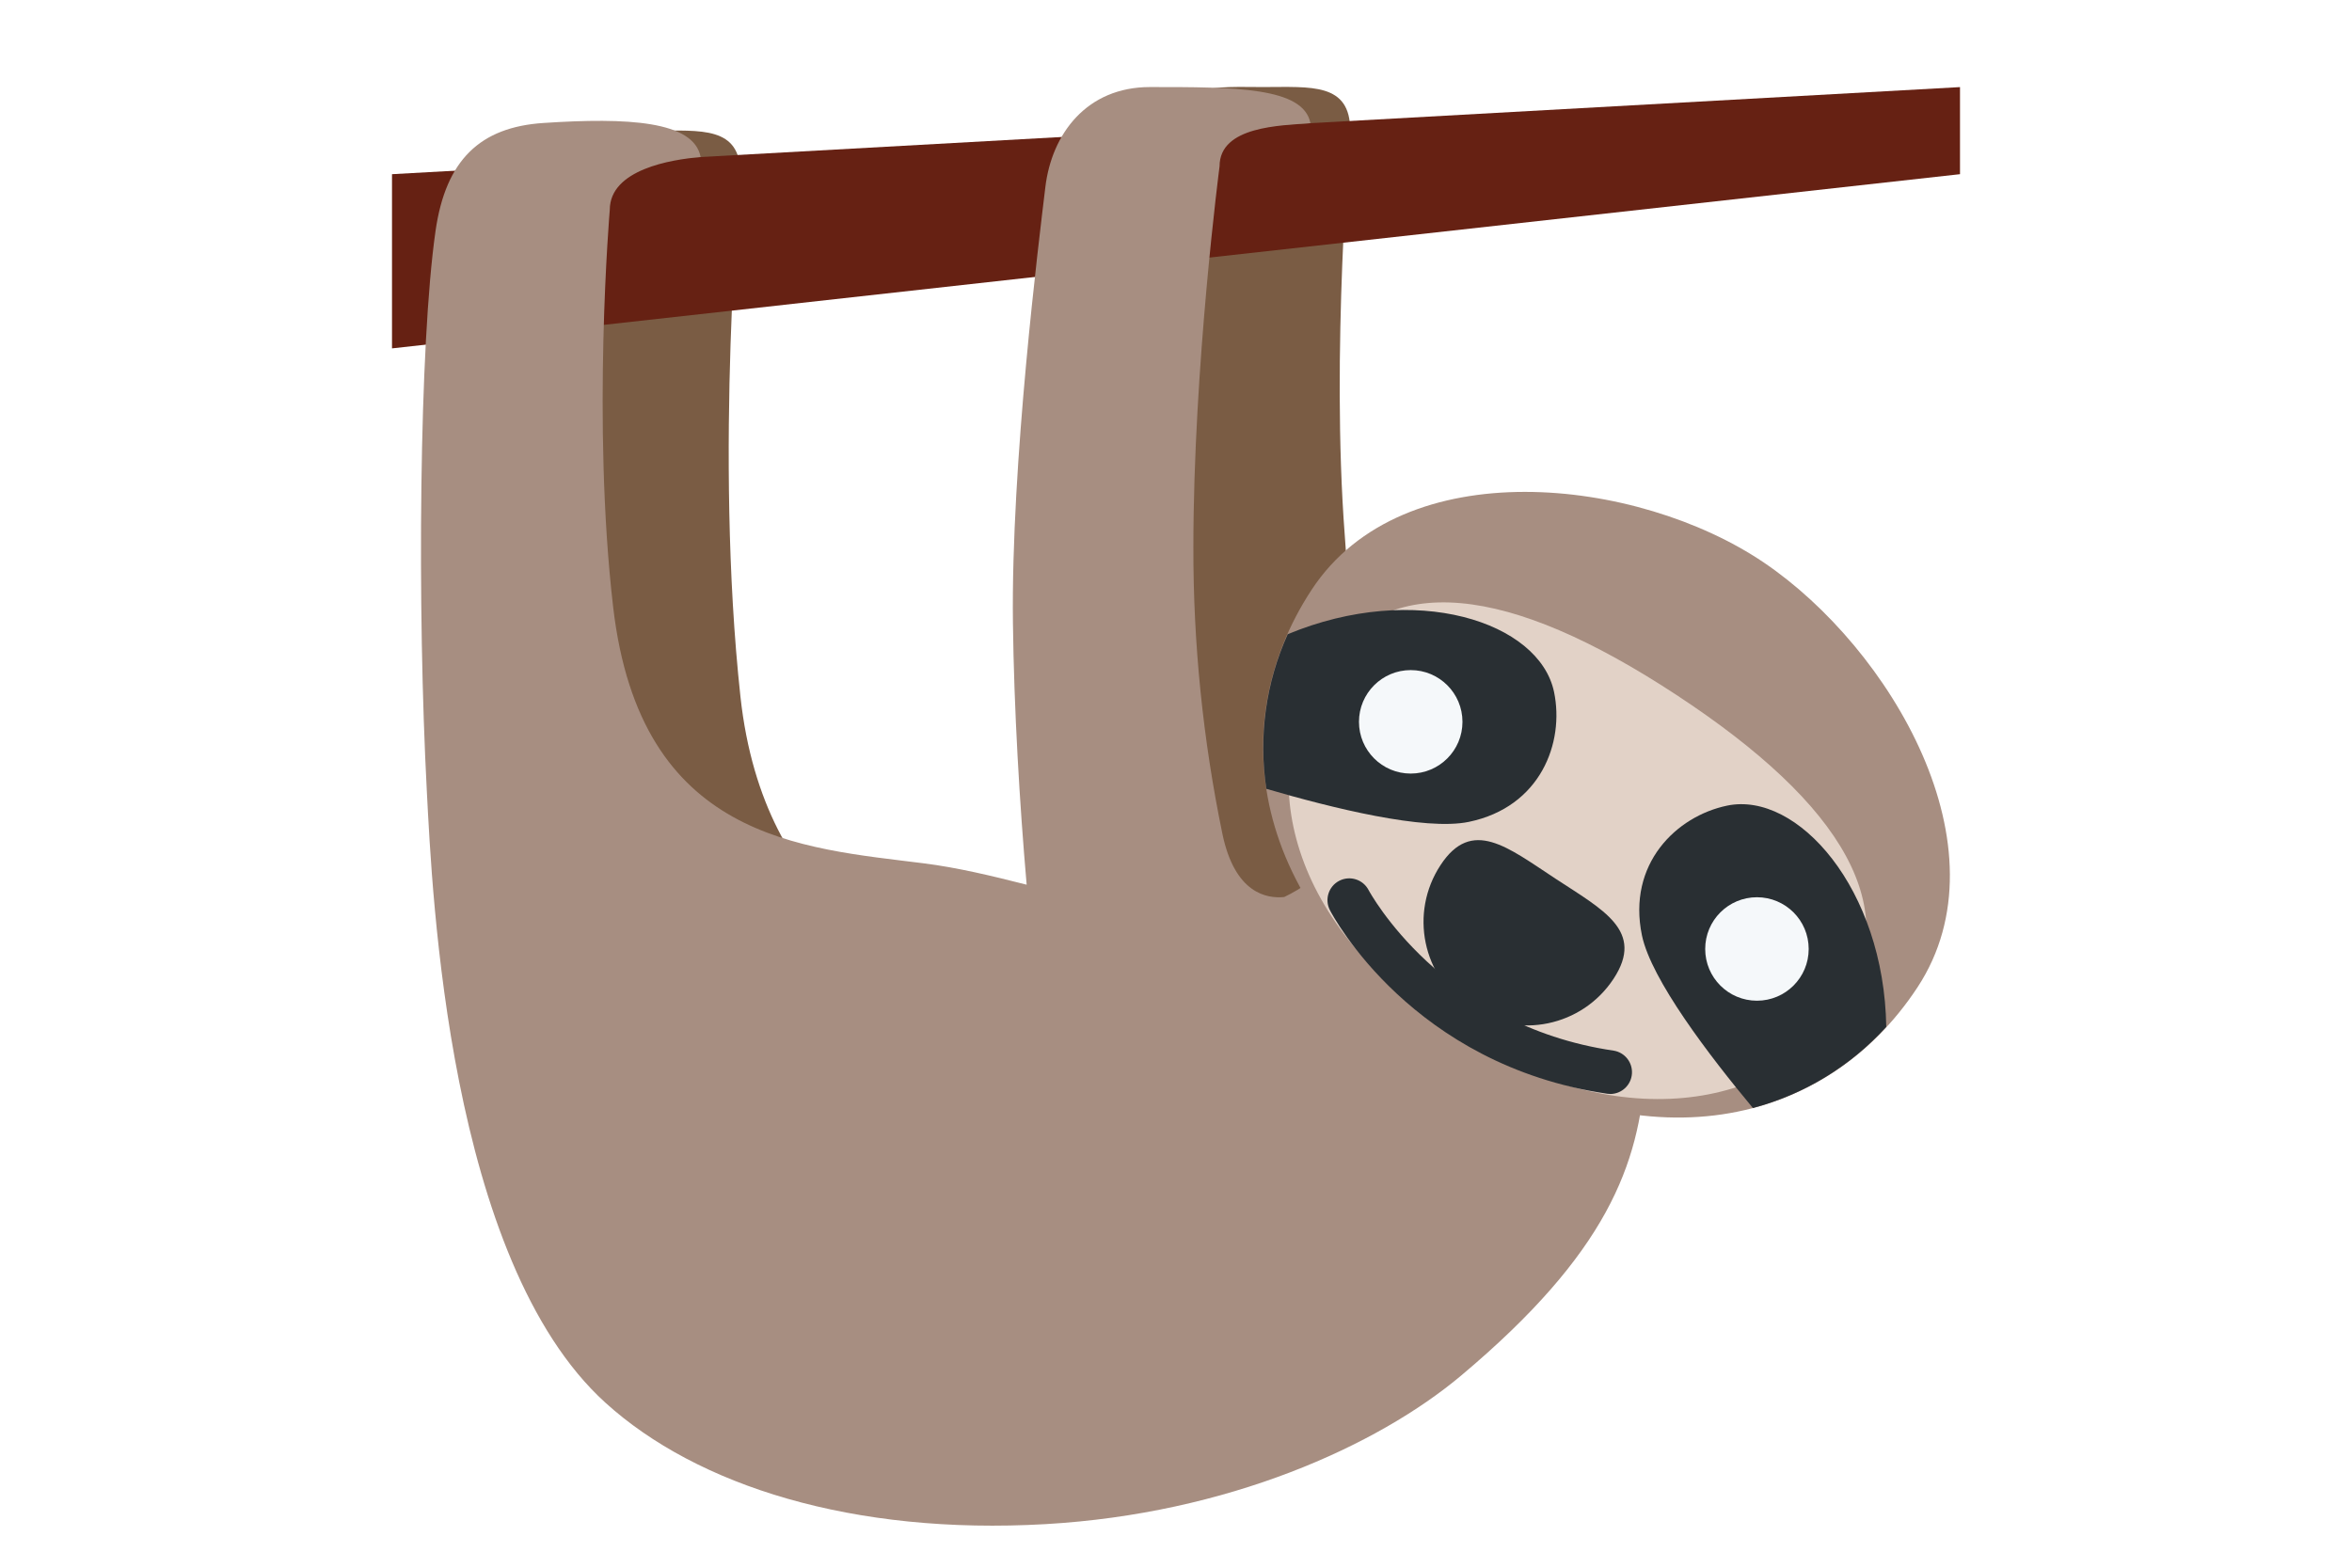
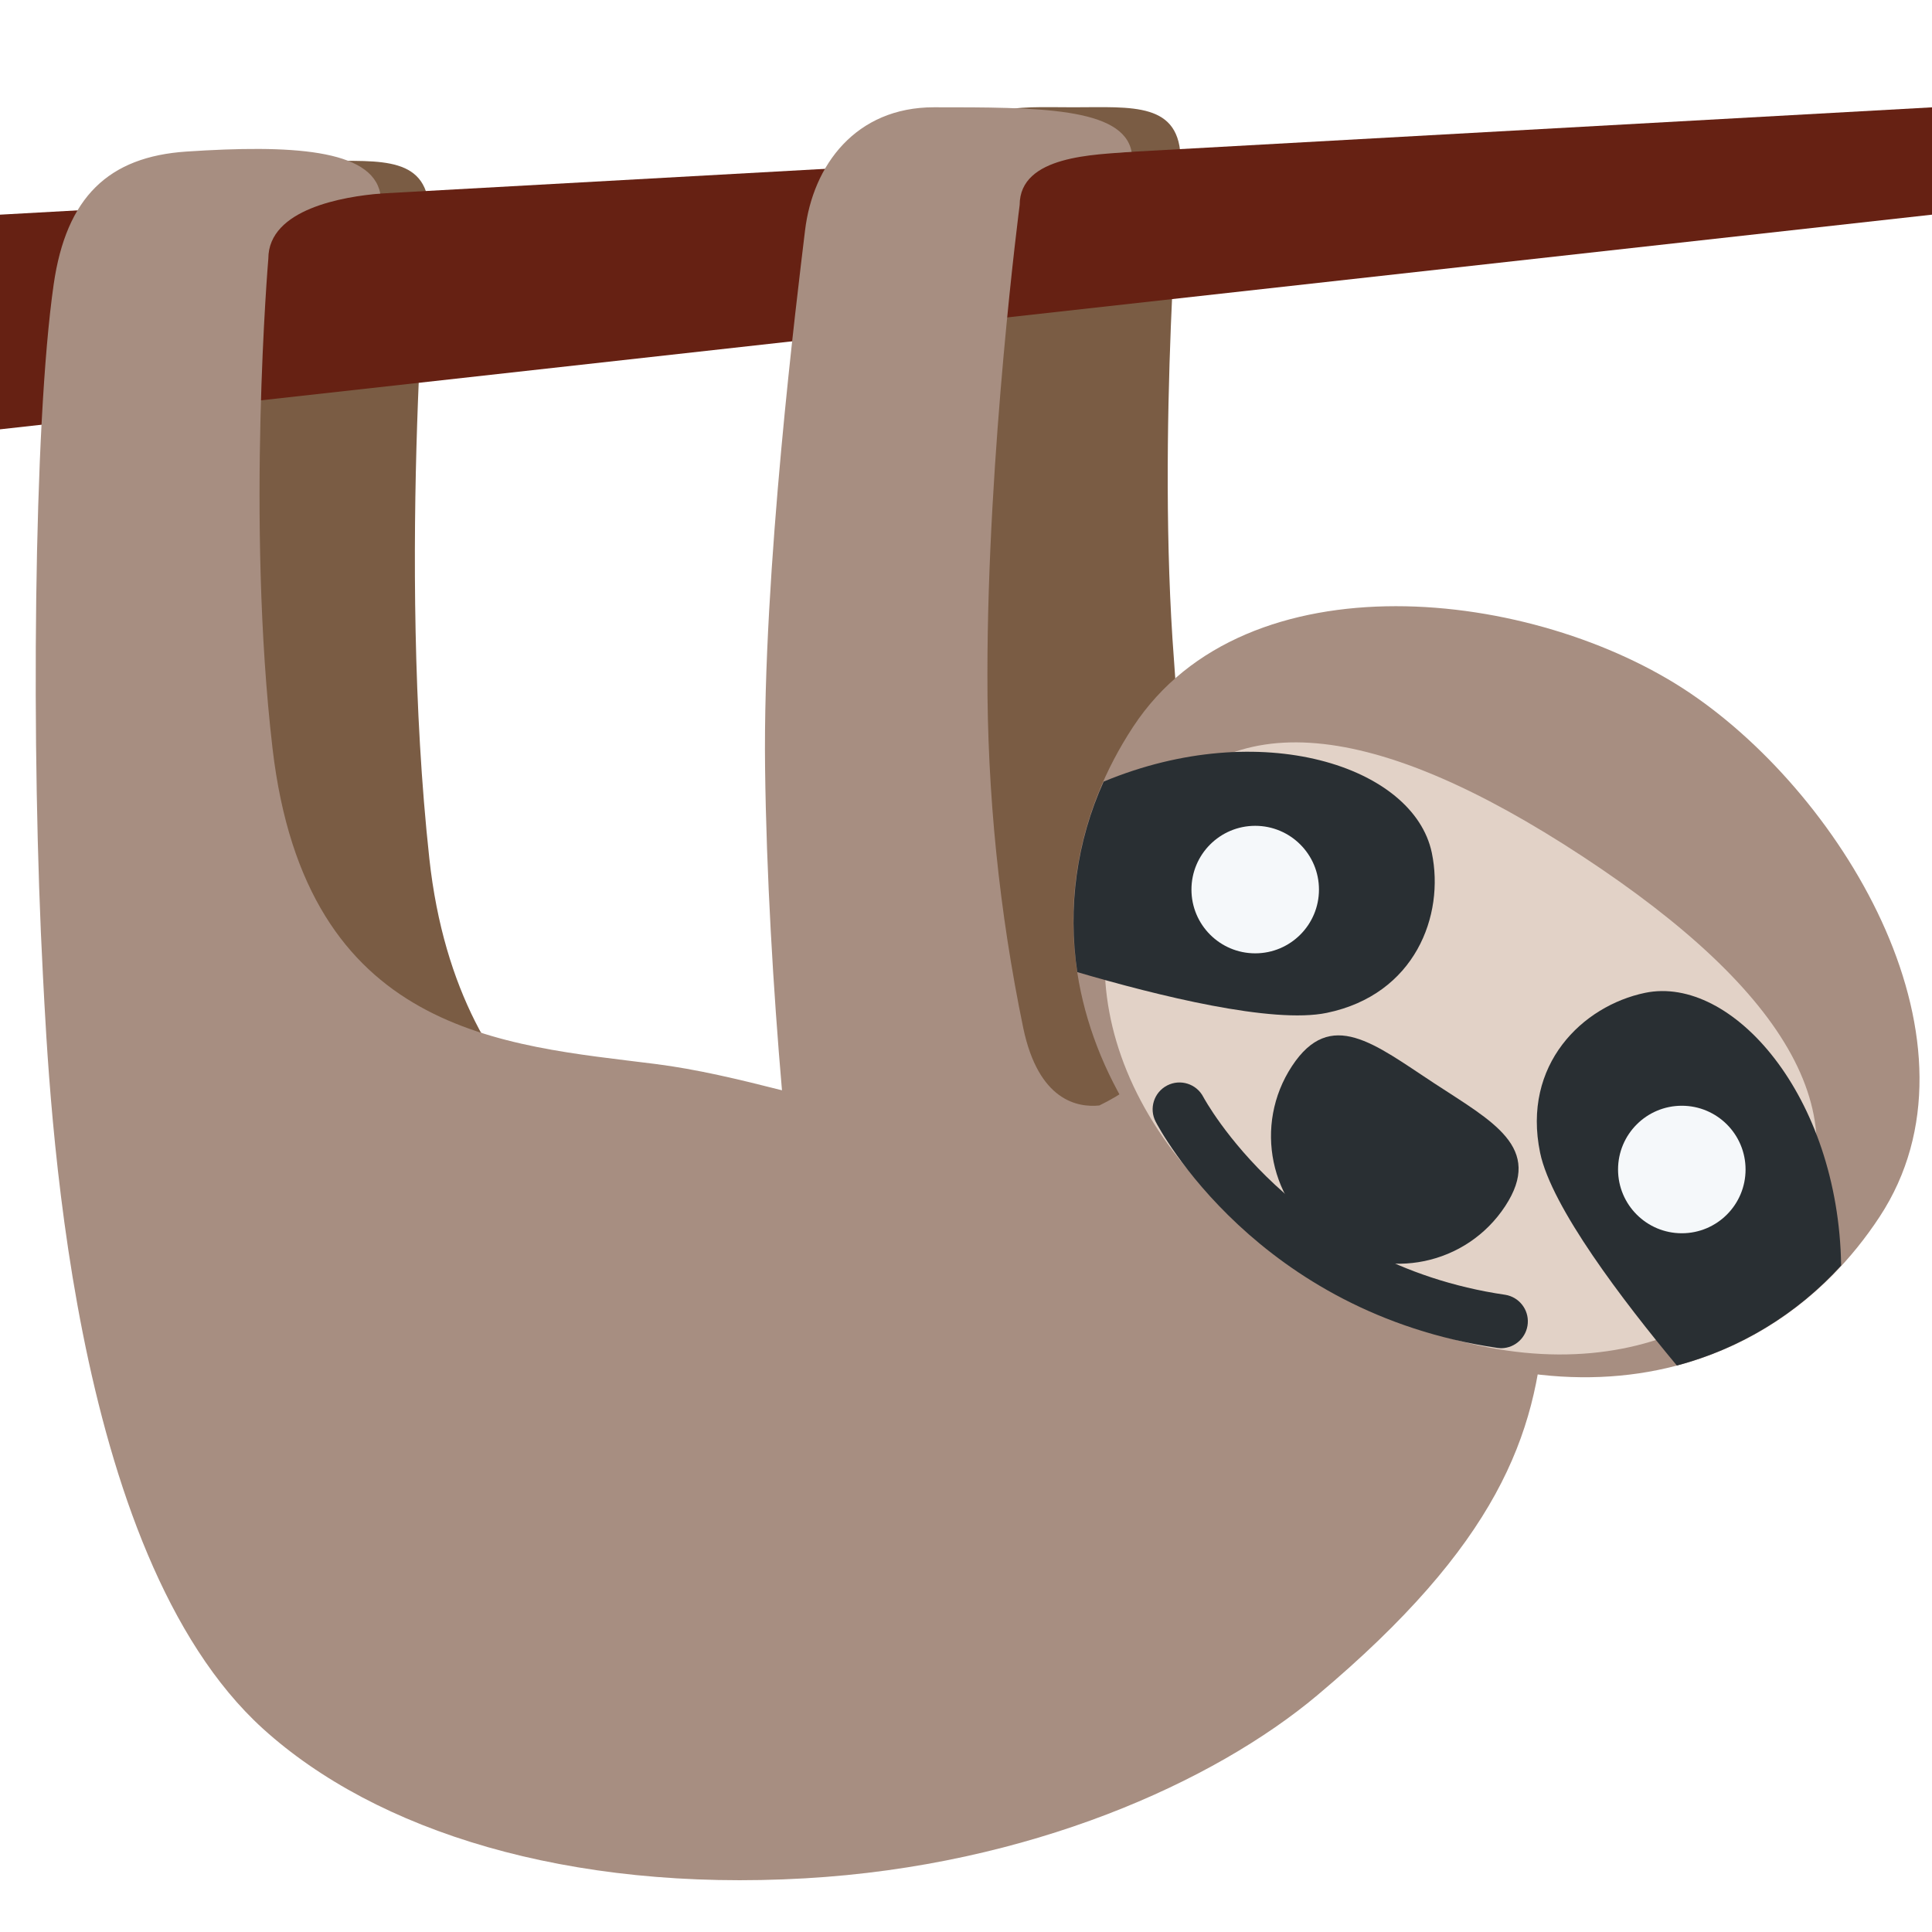
- <svg xmlns="http://www.w3.org/2000/svg" width="150px" height="100px" viewBox="0 0 36 36" aria-hidden="true" role="img" class="iconify iconify--twemoji" preserveAspectRatio="xMidYMid meet">
+ <svg xmlns="http://www.w3.org/2000/svg" width="96" height="96" viewBox="0 0 36 36" role="img" aria-labelledby="sloth-title" preserveAspectRatio="xMidYMid meet">
  <path fill="#7A5C44" d="M6 21a2 2 0 0 1-2-2V4c0-1.105.895-1 2-1s2-.105 2 1c0 0-.606 6.424 0 11.997C8.54 20.971 12 22 12 22c0 1.105-4.895-1-6-1zm14 4.999a2 2 0 0 1-2-2v-21c0-1.105.895-1 2-1s2-.105 2 1c0 0-.446 5.108-.125 9.297c.32 4.187.125 11.703.125 11.703a2 2 0 0 1-2 2z" />
  <path fill="#662113" d="M36 4L0 8V4l36-2z" />
  <path fill="#A78E81" d="M22.644 18.406c-.633 1.126-1.363 1.809-2.16 2.193c-.402.041-1.132-.085-1.417-1.443a32.187 32.187 0 0 1-.668-6.594c0-4.144.601-8.742.601-8.742c0-.929 1.412-.936 2.086-.991c-.156-.832-1.749-.83-3.684-.83c-1.453 0-2.256 1.074-2.402 2.301c-.147 1.228-.789 6.347-.744 10c.024 1.984.154 4.161.315 6.016c-.792-.201-1.585-.393-2.364-.491c-2.807-.356-6.505-.535-7.129-5.881C4.584 9.712 5 4.82 5 4.82c0-.929 1.412-1.158 2.086-1.213c-.156-.832-1.678-.911-3.61-.783C2.026 2.92 1.235 3.668 1 5.3C.622 7.929.578 13.988.8 18.176c.124 2.338.49 10.76 4.099 14.035C7.007 34.123 10.587 35.253 15 35c4.185-.24 7.623-1.796 9.548-3.413c3.342-2.807 4.09-4.837 4.229-7.035C29 21 24.02 15.959 22.644 18.406z" />
  <path fill="#A78E81" d="M35.025 22.671c-2.101 3.201-6.277 4.173-10.759 1.232s-5.253-7.159-3.152-10.36s7.488-2.584 10.384-.624s5.628 6.551 3.527 9.752z" />
  <path fill="#E2D2C7" d="M33.271 23.178c-1.5 2.287-5.164 2.984-9.005.464s-4.419-6.001-2.918-8.288c1.5-2.287 4.294-1.921 8.135.6s5.288 4.938 3.788 7.224z" />
  <path fill="#292F33" d="M20.565 14.564a6.329 6.329 0 0 0-.491 3.55c1.498.439 3.637.97 4.65.759c1.646-.342 2.198-1.817 1.956-2.981c-.335-1.616-3.191-2.544-6.115-1.328z" />
  <circle fill="#F5F8FA" cx="23.389" cy="16.576" r="1.188" />
  <path fill="#292F33" d="M34.307 23.581a6.329 6.329 0 0 1-3.061 1.864c-.999-1.199-2.337-2.951-2.548-3.964c-.342-1.646.792-2.739 1.956-2.981c1.617-.335 3.605 1.915 3.653 5.081z" />
  <circle fill="#F5F8FA" cx="31.338" cy="21.792" r="1.188" />
  <path fill="#292F33" d="M28.047 22.475a2.376 2.376 0 1 1-3.974-2.608c.72-1.098 1.542-.41 2.639.31c1.097.72 2.055 1.2 1.335 2.298z" />
  <path fill="#292F33" d="M27.979 25.122a.597.597 0 0 1-.073-.005c-4.479-.654-6.297-4.07-6.372-4.216a.5.5 0 0 1 .888-.461c.017.031 1.673 3.109 5.629 3.687a.501.501 0 0 1-.072.995z" />
</svg>
